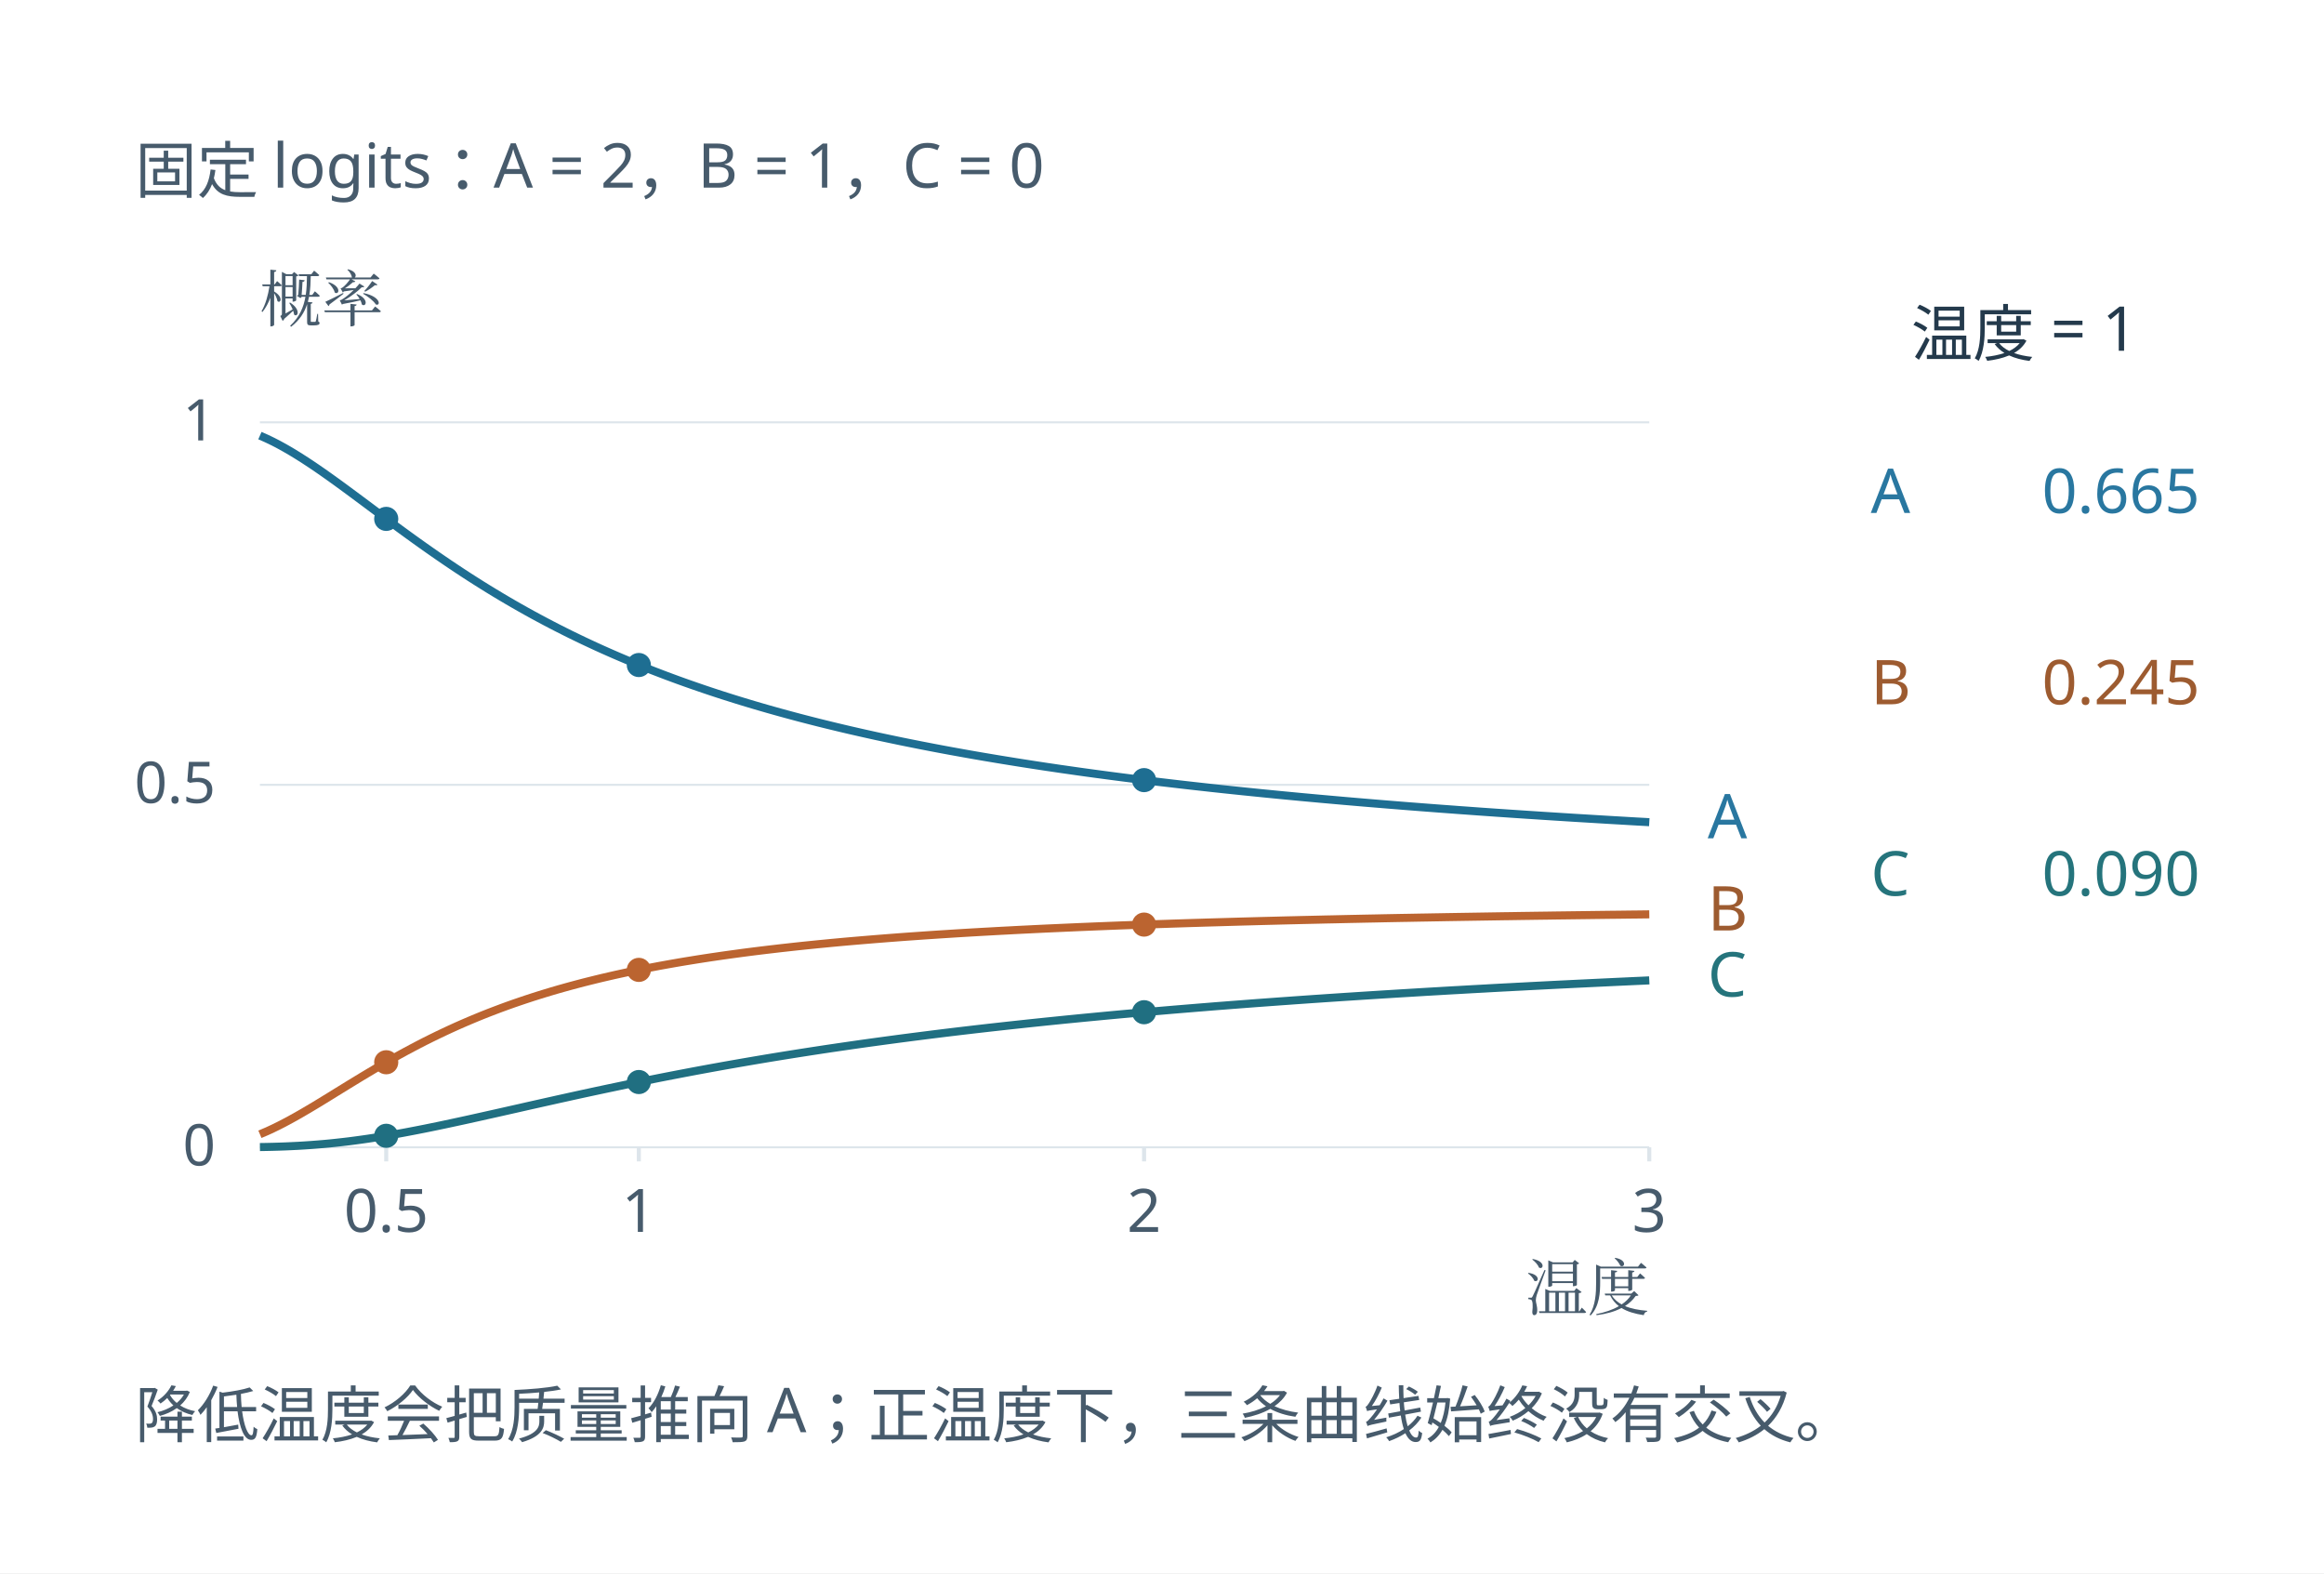
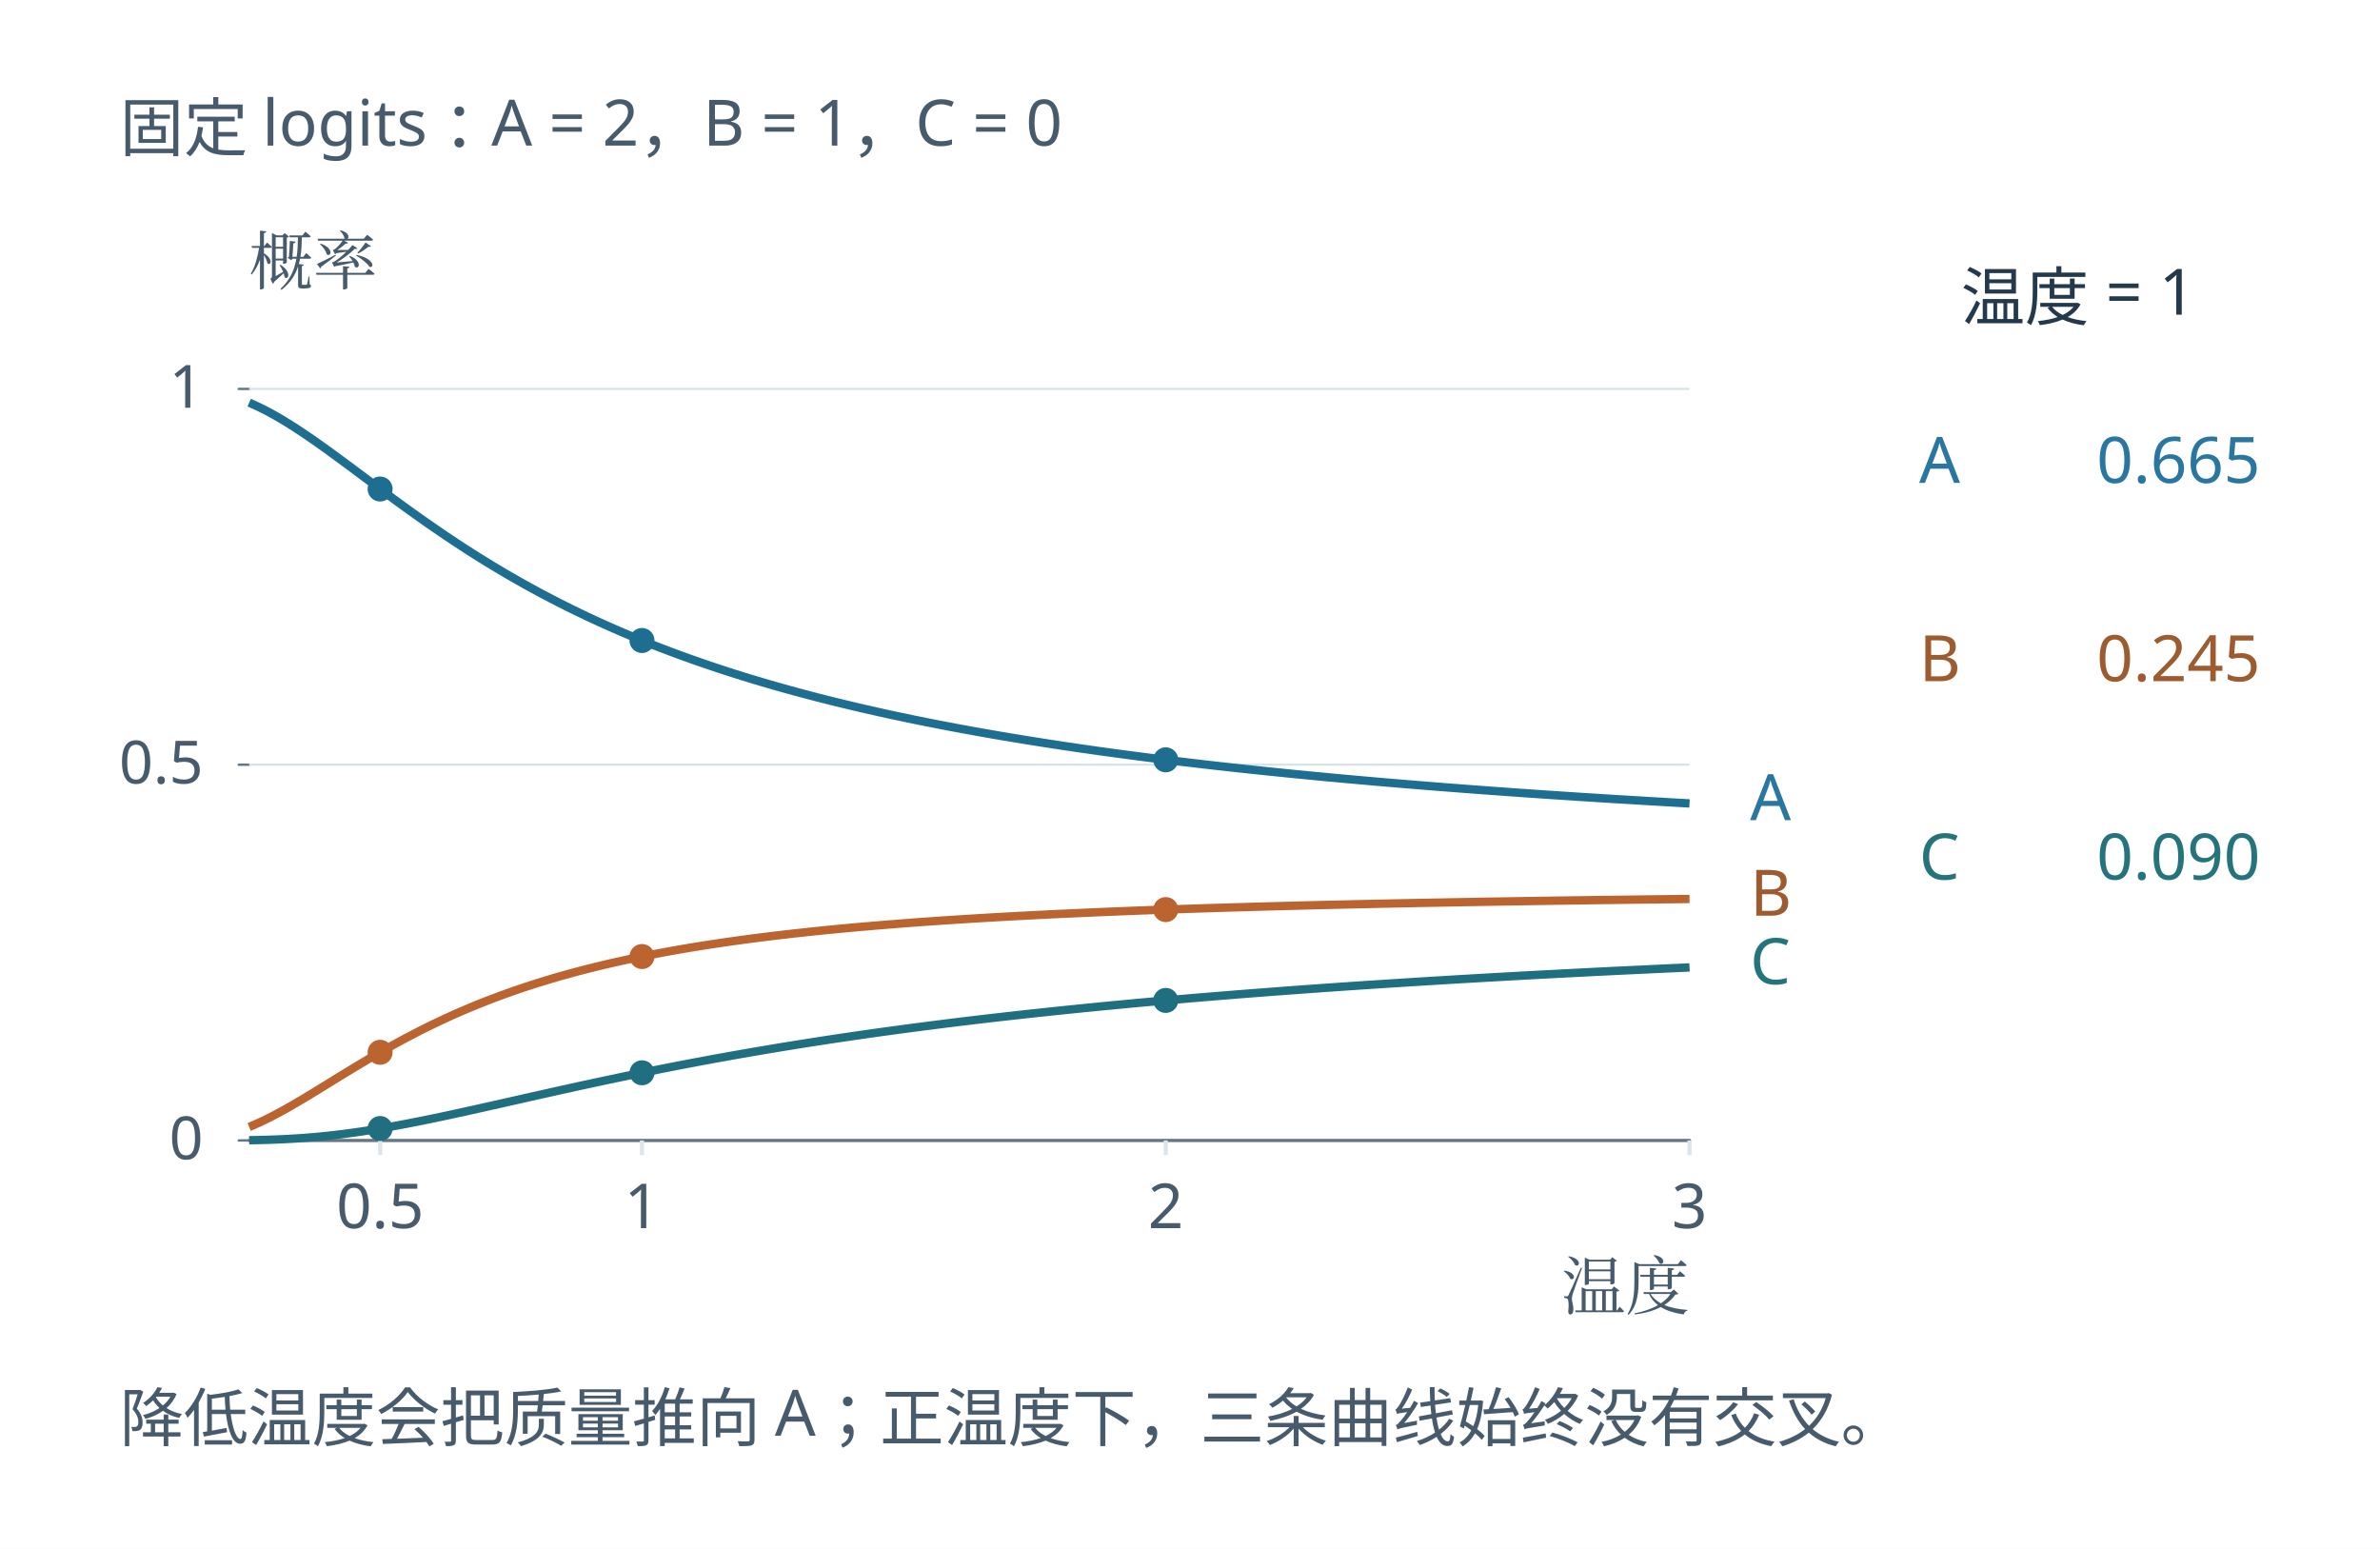
- <svg xmlns="http://www.w3.org/2000/svg" width="996.48" height="674.48" viewBox="-18.24 28.76 996.48 674.48" role="img" aria-labelledby="artwork-title">
+ <svg xmlns="http://www.w3.org/2000/svg" xmlns:xlink="http://www.w3.org/1999/xlink" role="img" aria-labelledby="plate-caption" viewBox="0 0 1360 885" width="1360" height="885">
  <defs>
-     <clipPath id="artwork-view">
-       <rect x="25" y="76" width="910" height="587.96" />
+     <clipPath id="plate-view-0">
+       <rect x="-18.24" y="85.51" width="996.48" height="567.211" />
    </clipPath>
-   </defs>
-   <rect id="edition-paper" x="-18.24" y="28.76" width="996.48" height="674.48" fill="#ffffff" />
-   <svg id="edition-view" x="0" y="47" width="960" height="638" viewBox="0 47 960 638" overflow="hidden">
-     <rect width="960" height="685" fill="#ffffff" />
-     <g clip-path="url(#artwork-view)">
-       <g transform="translate(-1.764706 21.60721) scale(0.863378)">
-         <g>
-           <rect x="31" y="63" width="1054" height="681" fill="#ffffff" />
-           <rect width="1200" height="760" fill="#ffffff" />
-           <g font-family="Microsoft YaHei, sans-serif">
-             <text x="48" y="104" font-size="30.693px" fill="#475b6c" text-anchor="start">固定 logits：A = 2，B = 1，C = 0</text>
-             <line stroke="#dde5eb" stroke-width="1" fill="none" x1="110" y1="578" x2="800" y2="578" />
-             <text x="88" y="587" font-size="28.56px" fill="#475b6c" text-anchor="end">0</text>
-             <line stroke="#dde5eb" stroke-width="1" fill="none" x1="110" y1="398" x2="800" y2="398" />
-             <text x="88" y="407.0" font-size="28.56px" fill="#475b6c" text-anchor="end">0.5</text>
-             <line stroke="#dde5eb" stroke-width="1" fill="none" x1="110" y1="218" x2="800" y2="218" />
-             <text x="88" y="227" font-size="28.56px" fill="#475b6c" text-anchor="end">1</text>
-             <line stroke="#dde5eb" stroke-width="2" fill="none" x1="172.727" y1="578" x2="172.727" y2="585" />
-             <text x="172.727" y="620" font-size="29.75px" fill="#475b6c" text-anchor="middle">0.5</text>
-             <line stroke="#dde5eb" stroke-width="2" fill="none" x1="298.182" y1="578" x2="298.182" y2="585" />
-             <text x="298.182" y="620" font-size="29.75px" fill="#475b6c" text-anchor="middle">1</text>
-             <line stroke="#dde5eb" stroke-width="2" fill="none" x1="549.091" y1="578" x2="549.091" y2="585" />
-             <text x="549.091" y="620" font-size="29.75px" fill="#475b6c" text-anchor="middle">2</text>
-             <line stroke="#dde5eb" stroke-width="2" fill="none" x1="800" y1="578" x2="800" y2="585" />
-             <text x="800.0" y="620" font-size="29.75px" fill="#475b6c" text-anchor="middle">3</text>
-             <text x="110" y="168" font-size="30.693px" fill="#475b6c" text-anchor="start" font-family="SimSun, Noto Serif CJK SC, STSong, Microsoft YaHei, serif">概率</text>
-             <text x="800" y="659" font-size="30.693px" fill="#475b6c" text-anchor="end" font-family="SimSun, Noto Serif CJK SC, STSong, Microsoft YaHei, serif">温度</text>
-             <polyline stroke="#1e6e92" stroke-width="4" fill="none" opacity="1" points="110,224.59 113.15,225.98 116.3,227.49 119.45,229.12 122.6,230.86 125.75,232.69 128.9,234.62 132.05,236.62 135.21,238.69 138.36,240.82 141.51,243 144.66,245.23 147.81,247.49 150.96,249.78 154.11,252.1 157.26,254.43 160.41,256.77 163.56,259.12 166.71,261.47 169.86,263.82 173.01,266.16 176.16,268.49 179.32,270.81 182.47,273.11 185.62,275.39 188.77,277.65 191.92,279.89 195.07,282.1 198.22,284.29 201.37,286.45 204.52,288.59 207.67,290.69 210.82,292.77 213.97,294.82 217.12,296.83 220.27,298.82 223.42,300.77 226.58,302.7 229.73,304.59 232.88,306.45 236.03,308.28 239.18,310.08 242.33,311.85 245.48,313.59 248.63,315.29 251.78,316.97 254.93,318.62 258.08,320.24 261.23,321.83 264.38,323.4 267.53,324.93 270.68,326.44 273.84,327.92 276.99,329.38 280.14,330.81 283.29,332.21 286.44,333.59 289.59,334.94 292.74,336.27 295.89,337.58 299.04,338.86 302.19,340.12 305.34,341.36 308.49,342.57 311.64,343.77 314.79,344.94 317.95,346.1 321.1,347.23 324.25,348.34 327.4,349.43 330.55,350.51 333.7,351.57 336.85,352.61 340,353.63 343.15,354.63 346.3,355.62 349.45,356.59 352.6,357.54 355.75,358.48 358.9,359.4 362.05,360.31 365.21,361.2 368.36,362.08 371.51,362.94 374.66,363.79 377.81,364.63 380.96,365.45 384.11,366.26 387.26,367.06 390.41,367.84 393.56,368.61 396.71,369.37 399.86,370.12 403.01,370.86 406.16,371.58 409.32,372.3 412.47,373 415.62,373.7 418.77,374.38 421.92,375.05 425.07,375.71 428.22,376.37 431.37,377.01 434.52,377.64 437.67,378.27 440.82,378.88 443.97,379.49 447.12,380.09 450.27,380.68 453.42,381.26 456.58,381.83 459.73,382.4 462.88,382.96 466.03,383.51 469.18,384.05 472.33,384.58 475.48,385.11 478.63,385.63 481.78,386.14 484.93,386.65 488.08,387.15 491.23,387.64 494.38,388.13 497.53,388.61 500.68,389.09 503.84,389.55 506.99,390.02 510.14,390.47 513.29,390.92 516.44,391.37 519.59,391.81 522.74,392.24 525.89,392.67 529.04,393.09 532.19,393.51 535.34,393.92 538.49,394.33 541.64,394.73 544.79,395.13 547.95,395.53 551.1,395.91 554.25,396.3 557.4,396.68 560.55,397.05 563.7,397.42 566.85,397.79 570,398.15 573.15,398.51 576.3,398.86 579.45,399.21 582.6,399.56 585.75,399.9 588.9,400.24 592.05,400.57 595.21,400.9 598.36,401.23 601.51,401.55 604.66,401.87 607.81,402.19 610.96,402.5 614.11,402.81 617.26,403.12 620.41,403.42 623.56,403.72 626.71,404.02 629.86,404.31 633.01,404.6 636.16,404.89 639.32,405.17 642.47,405.45 645.62,405.73 648.77,406.01 651.92,406.28 655.07,406.55 658.22,406.82 661.37,407.08 664.52,407.34 667.67,407.6 670.82,407.86 673.97,408.11 677.12,408.37 680.27,408.62 683.42,408.86 686.58,409.11 689.73,409.35 692.88,409.59 696.03,409.83 699.18,410.06 702.33,410.29 705.48,410.53 708.63,410.75 711.78,410.98 714.93,411.21 718.08,411.43 721.23,411.65 724.38,411.87 727.53,412.08 730.68,412.3 733.84,412.51 736.99,412.72 740.14,412.93 743.29,413.13 746.44,413.34 749.59,413.54 752.74,413.74 755.89,413.94 759.04,414.14 762.19,414.34 765.34,414.53 768.49,414.72 771.64,414.91 774.79,415.1 777.95,415.29 781.1,415.48 784.25,415.66 787.4,415.84 790.55,416.03 793.7,416.21 796.85,416.38 800,416.56" />
-             <circle cx="172.727" cy="265.947" r="6" fill="#1e6e92" />
-             <circle cx="298.182" cy="338.513" r="6" fill="#1e6e92" />
-             <circle cx="549.091" cy="395.667" r="6" fill="#1e6e92" />
-             <text x="829" y="424.561" font-size="30.693px" fill="#2977a0" text-anchor="start">A</text>
-             <polyline stroke="#bb6430" stroke-width="4" fill="none" opacity="1" points="110,571.53 113.15,570.19 116.3,568.75 119.45,567.21 122.6,565.58 125.75,563.88 128.9,562.12 132.05,560.3 135.21,558.44 138.36,556.55 141.51,554.63 144.66,552.7 147.81,550.75 150.96,548.81 154.11,546.87 157.26,544.95 160.41,543.03 163.56,541.14 166.71,539.27 169.86,537.42 173.01,535.6 176.16,533.82 179.32,532.06 182.47,530.34 185.62,528.66 188.77,527.01 191.92,525.39 195.07,523.82 198.22,522.28 201.37,520.78 204.52,519.31 207.67,517.88 210.82,516.49 213.97,515.14 217.12,513.82 220.27,512.53 223.42,511.28 226.58,510.07 229.73,508.88 232.88,507.73 236.03,506.61 239.18,505.53 242.33,504.47 245.48,503.44 248.63,502.44 251.78,501.47 254.93,500.52 258.08,499.6 261.23,498.71 264.38,497.84 267.53,497 270.68,496.17 273.84,495.38 276.99,494.6 280.14,493.84 283.29,493.11 286.44,492.39 289.59,491.7 292.74,491.02 295.89,490.37 299.04,489.72 302.19,489.1 305.34,488.5 308.49,487.9 311.64,487.33 314.79,486.77 317.95,486.22 321.1,485.69 324.25,485.18 327.4,484.67 330.55,484.18 333.7,483.7 336.85,483.24 340,482.78 343.15,482.34 346.3,481.91 349.45,481.48 352.6,481.07 355.75,480.67 358.9,480.28 362.05,479.9 365.21,479.53 368.36,479.16 371.51,478.81 374.66,478.46 377.81,478.12 380.96,477.79 384.11,477.47 387.26,477.15 390.41,476.85 393.56,476.54 396.71,476.25 399.86,475.96 403.01,475.68 406.16,475.41 409.32,475.14 412.47,474.88 415.62,474.62 418.77,474.37 421.92,474.12 425.07,473.88 428.22,473.64 431.37,473.41 434.52,473.19 437.67,472.97 440.82,472.75 443.97,472.54 447.12,472.33 450.27,472.13 453.42,471.93 456.58,471.73 459.73,471.54 462.88,471.35 466.03,471.17 469.18,470.99 472.33,470.82 475.48,470.64 478.63,470.47 481.78,470.31 484.93,470.14 488.08,469.98 491.23,469.83 494.38,469.67 497.53,469.52 500.68,469.37 503.84,469.23 506.99,469.09 510.14,468.95 513.29,468.81 516.44,468.67 519.59,468.54 522.74,468.41 525.89,468.28 529.04,468.16 532.19,468.03 535.34,467.91 538.49,467.79 541.64,467.68 544.79,467.56 547.95,467.45 551.1,467.34 554.25,467.23 557.4,467.12 560.55,467.02 563.7,466.91 566.85,466.81 570,466.71 573.15,466.61 576.3,466.52 579.45,466.42 582.6,466.33 585.75,466.24 588.9,466.15 592.05,466.06 595.21,465.97 598.36,465.88 601.51,465.8 604.66,465.71 607.81,465.63 610.96,465.55 614.11,465.47 617.26,465.39 620.41,465.31 623.56,465.24 626.71,465.16 629.86,465.09 633.01,465.02 636.16,464.95 639.32,464.87 642.47,464.81 645.62,464.74 648.77,464.67 651.92,464.6 655.07,464.54 658.22,464.47 661.37,464.41 664.52,464.35 667.67,464.28 670.82,464.22 673.97,464.16 677.12,464.1 680.27,464.05 683.42,463.99 686.58,463.93 689.73,463.88 692.88,463.82 696.03,463.77 699.18,463.71 702.33,463.66 705.48,463.61 708.63,463.56 711.78,463.51 714.93,463.46 718.08,463.41 721.23,463.36 724.38,463.31 727.53,463.26 730.68,463.22 733.84,463.17 736.99,463.12 740.14,463.08 743.29,463.03 746.44,462.99 749.59,462.95 752.74,462.9 755.89,462.86 759.04,462.82 762.19,462.78 765.34,462.74 768.49,462.7 771.64,462.66 774.79,462.62 777.95,462.58 781.1,462.54 784.25,462.51 787.4,462.47 790.55,462.43 793.7,462.4 796.85,462.36 800,462.32" />
-             <circle cx="172.727" cy="535.768" r="6" fill="#bb6430" />
-             <circle cx="298.182" cy="489.898" r="6" fill="#bb6430" />
-             <circle cx="549.091" cy="467.409" r="6" fill="#bb6430" />
-             <text x="829" y="470.324" font-size="30.693px" fill="#9d5b30" text-anchor="start">B</text>
-             <polyline stroke="#206f81" stroke-width="4" fill="none" opacity="1" points="110,577.88 113.15,577.83 116.3,577.76 119.45,577.67 122.6,577.56 125.75,577.42 128.9,577.27 132.05,577.08 135.21,576.87 138.36,576.63 141.51,576.37 144.66,576.08 147.81,575.75 150.96,575.4 154.11,575.03 157.26,574.62 160.41,574.19 163.56,573.74 166.71,573.26 169.86,572.76 173.01,572.24 176.16,571.69 179.32,571.13 182.47,570.55 185.62,569.95 188.77,569.34 191.92,568.72 195.07,568.08 198.22,567.43 201.37,566.77 204.52,566.1 207.67,565.42 210.82,564.74 213.97,564.05 217.12,563.35 220.27,562.65 223.42,561.94 226.58,561.24 229.73,560.53 232.88,559.82 236.03,559.11 239.18,558.4 242.33,557.68 245.48,556.97 248.63,556.27 251.78,555.56 254.93,554.86 258.08,554.15 261.23,553.46 264.38,552.76 267.53,552.07 270.68,551.38 273.84,550.7 276.99,550.02 280.14,549.35 283.29,548.68 286.44,548.02 289.59,547.36 292.74,546.7 295.89,546.06 299.04,545.41 302.19,544.78 305.34,544.15 308.49,543.52 311.64,542.9 314.79,542.29 317.95,541.68 321.1,541.08 324.25,540.48 327.4,539.89 330.55,539.31 333.7,538.73 336.85,538.16 340,537.59 343.15,537.03 346.3,536.48 349.45,535.93 352.6,535.39 355.75,534.85 358.9,534.32 362.05,533.79 365.21,533.27 368.36,532.76 371.51,532.25 374.66,531.75 377.81,531.25 380.96,530.76 384.11,530.27 387.26,529.79 390.41,529.31 393.56,528.84 396.71,528.38 399.86,527.92 403.01,527.46 406.16,527.01 409.32,526.56 412.47,526.12 415.62,525.69 418.77,525.26 421.92,524.83 425.07,524.41 428.22,523.99 431.37,523.58 434.52,523.17 437.67,522.77 440.82,522.37 443.97,521.97 447.12,521.58 450.27,521.19 453.42,520.81 456.58,520.43 459.73,520.06 462.88,519.69 466.03,519.32 469.18,518.96 472.33,518.6 475.48,518.25 478.63,517.9 481.78,517.55 484.93,517.21 488.08,516.87 491.23,516.53 494.38,516.2 497.53,515.87 500.68,515.54 503.84,515.22 506.99,514.9 510.14,514.58 513.29,514.27 516.44,513.96 519.59,513.65 522.74,513.35 525.89,513.05 529.04,512.75 532.19,512.45 535.34,512.16 538.49,511.87 541.64,511.59 544.79,511.31 547.95,511.02 551.1,510.75 554.25,510.47 557.4,510.2 560.55,509.93 563.7,509.66 566.85,509.4 570,509.14 573.15,508.88 576.3,508.62 579.45,508.37 582.6,508.11 585.75,507.86 588.9,507.62 592.05,507.37 595.21,507.13 598.36,506.89 601.51,506.65 604.66,506.41 607.81,506.18 610.96,505.95 614.11,505.72 617.26,505.49 620.41,505.27 623.56,505.04 626.71,504.82 629.86,504.6 633.01,504.38 636.16,504.17 639.32,503.95 642.47,503.74 645.62,503.53 648.77,503.32 651.92,503.12 655.07,502.91 658.22,502.71 661.37,502.51 664.52,502.31 667.67,502.11 670.82,501.92 673.97,501.72 677.12,501.53 680.27,501.34 683.42,501.15 686.58,500.96 689.73,500.77 692.88,500.59 696.03,500.41 699.18,500.22 702.33,500.04 705.48,499.87 708.63,499.69 711.78,499.51 714.93,499.34 718.08,499.17 721.23,498.99 724.38,498.82 727.53,498.65 730.68,498.49 733.84,498.32 736.99,498.16 740.14,497.99 743.29,497.83 746.44,497.67 749.59,497.51 752.74,497.35 755.89,497.19 759.04,497.04 762.19,496.88 765.34,496.73 768.49,496.58 771.64,496.43 774.79,496.28 777.95,496.13 781.1,495.98 784.25,495.83 787.4,495.69 790.55,495.54 793.7,495.4 796.85,495.26 800,495.11" />
-             <circle cx="172.727" cy="572.285" r="6" fill="#206f81" />
-             <circle cx="298.182" cy="545.589" r="6" fill="#206f81" />
-             <circle cx="549.091" cy="510.923" r="6" fill="#206f81" />
-             <text x="829" y="503.115" font-size="30.693px" fill="#25747c" text-anchor="start">C</text>
-             <text x="930" y="185" font-size="30.693px" fill="#243a4c" text-anchor="start">温度 = 1</text>
-             <text x="910" y="263" font-size="30.693px" fill="#2977a0" text-anchor="start">A</text>
-             <text x="995" y="263" font-size="30.693px" fill="#2977a0" text-anchor="start">0.665</text>
-             <text x="910" y="358" font-size="30.693px" fill="#9d5b30" text-anchor="start">B</text>
-             <text x="995" y="358" font-size="30.693px" fill="#9d5b30" text-anchor="start">0.245</text>
-             <text x="910" y="453" font-size="30.693px" fill="#25747c" text-anchor="start">C</text>
-             <text x="995" y="453" font-size="30.693px" fill="#25747c" text-anchor="start">0.090</text>
-             <text x="48" y="722" font-size="30.693px" fill="#475b6c" text-anchor="start">降低温度会把质量推向 A；正温度下，三条曲线始终没有交叉。</text>
+     <g id="plate-scene">
+       <defs>
+         <clipPath id="artwork-view">
+           <rect x="25" y="76" width="910" height="587.96" />
+         </clipPath>
+       </defs>
+       <rect id="edition-paper" x="-18.24" y="28.76" width="996.48" height="674.48" fill="#ffffff" />
+       <svg id="edition-view" x="0" y="47" width="960" height="638" viewBox="0 47 960 638" overflow="hidden">
+         <rect width="960" height="685" fill="#ffffff" />
+         <g clip-path="url(#artwork-view)">
+           <g transform="translate(-1.764706 21.60721) scale(0.863378)">
+             <g>
+               <rect x="31" y="63" width="1054" height="681" fill="#ffffff" />
+               <rect width="1200" height="760" fill="#ffffff" />
+               <g font-family="Microsoft YaHei, sans-serif">
+                 <text x="48" y="104" font-size="30.693px" fill="#475b6c" text-anchor="start">固定 logits：A = 2，B = 1，C = 0</text>
+                 <line x1="110" y1="578" x2="800" y2="578" stroke="#657682" stroke-width="1.55" stroke-linecap="round" />
+                 <text x="88" y="587" font-size="28.56px" fill="#475b6c" text-anchor="end">0</text>
+                 <line x1="105" y1="578" x2="110" y2="578" stroke="#657682" stroke-width="1.15" stroke-linecap="round" />
+                 <line x1="105" y1="398" x2="110" y2="398" stroke="#657682" stroke-width="1.15" stroke-linecap="round" />
+                 <line x1="105" y1="218" x2="110" y2="218" stroke="#657682" stroke-width="1.15" stroke-linecap="round" />
+                 <line stroke="#d6e2e6" stroke-width="1" fill="none" x1="110" y1="398" x2="800" y2="398" />
+                 <text x="88" y="407.0" font-size="28.56px" fill="#475b6c" text-anchor="end">0.5</text>
+                 <line stroke="#d6e2e6" stroke-width="1" fill="none" x1="110" y1="218" x2="800" y2="218" />
+                 <text x="88" y="227" font-size="28.56px" fill="#475b6c" text-anchor="end">1</text>
+                 <line stroke="#dde5eb" stroke-width="2" fill="none" x1="172.727" y1="578" x2="172.727" y2="585" />
+                 <text x="172.727" y="620" font-size="29.75px" fill="#475b6c" text-anchor="middle">0.5</text>
+                 <line stroke="#dde5eb" stroke-width="2" fill="none" x1="298.182" y1="578" x2="298.182" y2="585" />
+                 <text x="298.182" y="620" font-size="29.75px" fill="#475b6c" text-anchor="middle">1</text>
+                 <line stroke="#dde5eb" stroke-width="2" fill="none" x1="549.091" y1="578" x2="549.091" y2="585" />
+                 <text x="549.091" y="620" font-size="29.75px" fill="#475b6c" text-anchor="middle">2</text>
+                 <line stroke="#dde5eb" stroke-width="2" fill="none" x1="800" y1="578" x2="800" y2="585" />
+                 <text x="800.0" y="620" font-size="29.75px" fill="#475b6c" text-anchor="middle">3</text>
+                 <text x="110" y="168" font-size="30.693px" fill="#475b6c" text-anchor="start" font-family="SimSun, Noto Serif CJK SC, STSong, Microsoft YaHei, serif">概率</text>
+                 <text x="800" y="659" font-size="30.693px" fill="#475b6c" text-anchor="end" font-family="SimSun, Noto Serif CJK SC, STSong, Microsoft YaHei, serif">温度</text>
+                 <polyline stroke="#1e6e92" stroke-width="4" fill="none" opacity="1" points="110,224.59 113.15,225.98 116.3,227.49 119.45,229.12 122.6,230.86 125.75,232.69 128.9,234.62 132.05,236.62 135.21,238.69 138.36,240.82 141.51,243 144.66,245.23 147.81,247.49 150.96,249.78 154.11,252.1 157.26,254.43 160.41,256.77 163.56,259.12 166.71,261.47 169.86,263.82 173.01,266.16 176.16,268.49 179.32,270.81 182.47,273.11 185.62,275.39 188.77,277.65 191.92,279.89 195.07,282.1 198.22,284.29 201.37,286.45 204.52,288.59 207.67,290.69 210.82,292.77 213.97,294.82 217.12,296.83 220.27,298.82 223.42,300.77 226.58,302.7 229.73,304.59 232.88,306.45 236.03,308.28 239.18,310.08 242.33,311.85 245.48,313.59 248.63,315.29 251.78,316.97 254.93,318.62 258.08,320.24 261.23,321.83 264.38,323.4 267.53,324.93 270.68,326.44 273.84,327.92 276.99,329.38 280.14,330.81 283.29,332.21 286.44,333.59 289.59,334.94 292.74,336.27 295.89,337.58 299.04,338.86 302.19,340.12 305.34,341.36 308.49,342.57 311.64,343.77 314.79,344.94 317.95,346.1 321.1,347.23 324.25,348.34 327.4,349.43 330.55,350.51 333.7,351.57 336.85,352.61 340,353.63 343.15,354.63 346.3,355.62 349.45,356.59 352.6,357.54 355.75,358.48 358.9,359.4 362.05,360.31 365.21,361.2 368.36,362.08 371.51,362.94 374.66,363.79 377.81,364.63 380.96,365.45 384.11,366.26 387.26,367.06 390.41,367.84 393.56,368.61 396.71,369.37 399.86,370.12 403.01,370.86 406.16,371.58 409.32,372.3 412.47,373 415.62,373.7 418.77,374.38 421.92,375.05 425.07,375.71 428.22,376.37 431.37,377.01 434.52,377.64 437.67,378.27 440.82,378.88 443.97,379.49 447.12,380.09 450.27,380.68 453.42,381.26 456.58,381.83 459.73,382.4 462.88,382.96 466.03,383.51 469.18,384.05 472.33,384.58 475.48,385.11 478.63,385.63 481.78,386.14 484.93,386.65 488.08,387.15 491.23,387.64 494.38,388.13 497.53,388.61 500.68,389.09 503.84,389.55 506.99,390.02 510.14,390.47 513.29,390.92 516.44,391.37 519.59,391.81 522.74,392.24 525.89,392.67 529.04,393.09 532.19,393.51 535.34,393.92 538.49,394.33 541.64,394.73 544.79,395.13 547.95,395.53 551.1,395.91 554.25,396.3 557.4,396.68 560.55,397.05 563.7,397.42 566.85,397.79 570,398.15 573.15,398.51 576.3,398.86 579.45,399.21 582.6,399.56 585.75,399.9 588.9,400.24 592.05,400.57 595.21,400.9 598.36,401.23 601.51,401.55 604.66,401.87 607.81,402.19 610.96,402.5 614.11,402.81 617.26,403.12 620.41,403.42 623.56,403.72 626.71,404.02 629.86,404.31 633.01,404.6 636.16,404.89 639.32,405.17 642.47,405.45 645.62,405.73 648.77,406.01 651.92,406.28 655.07,406.55 658.22,406.82 661.37,407.08 664.52,407.34 667.67,407.6 670.82,407.86 673.97,408.11 677.12,408.37 680.27,408.62 683.42,408.86 686.58,409.11 689.73,409.35 692.88,409.59 696.03,409.83 699.18,410.06 702.33,410.29 705.48,410.53 708.63,410.75 711.78,410.98 714.93,411.21 718.08,411.43 721.23,411.65 724.38,411.87 727.53,412.08 730.68,412.3 733.84,412.51 736.99,412.72 740.14,412.93 743.29,413.13 746.44,413.34 749.59,413.54 752.74,413.74 755.89,413.94 759.04,414.14 762.19,414.34 765.34,414.53 768.49,414.72 771.64,414.91 774.79,415.1 777.95,415.29 781.1,415.48 784.25,415.66 787.4,415.84 790.55,416.03 793.7,416.21 796.85,416.38 800,416.56" />
+                 <circle cx="172.727" cy="265.947" r="6" fill="#1e6e92" />
+                 <circle cx="298.182" cy="338.513" r="6" fill="#1e6e92" />
+                 <circle cx="549.091" cy="395.667" r="6" fill="#1e6e92" />
+                 <text x="829" y="424.561" font-size="30.693px" fill="#2977a0" text-anchor="start">A</text>
+                 <polyline stroke="#bb6430" stroke-width="4" fill="none" opacity="1" points="110,571.53 113.15,570.19 116.3,568.75 119.45,567.21 122.6,565.58 125.75,563.88 128.9,562.12 132.05,560.3 135.21,558.44 138.36,556.55 141.51,554.63 144.66,552.7 147.81,550.75 150.96,548.81 154.11,546.87 157.26,544.95 160.41,543.03 163.56,541.14 166.71,539.27 169.86,537.42 173.01,535.6 176.16,533.82 179.32,532.06 182.47,530.34 185.62,528.66 188.77,527.01 191.92,525.39 195.07,523.82 198.22,522.28 201.37,520.78 204.52,519.31 207.67,517.88 210.82,516.49 213.97,515.14 217.12,513.82 220.27,512.53 223.42,511.28 226.58,510.07 229.73,508.88 232.88,507.73 236.03,506.61 239.18,505.53 242.33,504.47 245.48,503.44 248.63,502.44 251.78,501.47 254.93,500.52 258.08,499.6 261.23,498.71 264.38,497.84 267.53,497 270.68,496.17 273.84,495.38 276.99,494.6 280.14,493.84 283.29,493.11 286.44,492.39 289.59,491.7 292.74,491.02 295.89,490.37 299.04,489.72 302.19,489.1 305.34,488.5 308.49,487.9 311.64,487.33 314.79,486.77 317.95,486.22 321.1,485.69 324.25,485.18 327.4,484.67 330.55,484.18 333.7,483.7 336.85,483.24 340,482.78 343.15,482.34 346.3,481.91 349.45,481.48 352.6,481.07 355.75,480.67 358.9,480.28 362.05,479.9 365.21,479.53 368.36,479.16 371.51,478.81 374.66,478.46 377.81,478.12 380.96,477.79 384.11,477.47 387.26,477.15 390.41,476.85 393.56,476.54 396.71,476.25 399.86,475.96 403.01,475.68 406.16,475.41 409.32,475.14 412.47,474.88 415.62,474.62 418.77,474.37 421.92,474.12 425.07,473.88 428.22,473.64 431.37,473.41 434.52,473.19 437.67,472.97 440.82,472.75 443.97,472.54 447.12,472.33 450.27,472.13 453.42,471.93 456.58,471.73 459.73,471.54 462.88,471.35 466.03,471.17 469.18,470.99 472.33,470.82 475.48,470.64 478.63,470.47 481.78,470.31 484.93,470.14 488.08,469.98 491.23,469.83 494.38,469.67 497.53,469.52 500.68,469.37 503.84,469.23 506.99,469.09 510.14,468.95 513.29,468.81 516.44,468.67 519.59,468.54 522.74,468.41 525.89,468.28 529.04,468.16 532.19,468.03 535.34,467.91 538.49,467.79 541.64,467.68 544.79,467.56 547.95,467.45 551.1,467.34 554.25,467.23 557.4,467.12 560.55,467.02 563.7,466.91 566.85,466.81 570,466.71 573.15,466.61 576.3,466.52 579.45,466.42 582.6,466.33 585.75,466.24 588.9,466.15 592.05,466.06 595.21,465.97 598.36,465.88 601.51,465.8 604.66,465.71 607.81,465.63 610.96,465.55 614.11,465.47 617.26,465.39 620.41,465.31 623.56,465.24 626.71,465.16 629.86,465.09 633.01,465.02 636.16,464.95 639.32,464.87 642.47,464.81 645.62,464.74 648.77,464.67 651.92,464.6 655.07,464.54 658.22,464.47 661.37,464.41 664.52,464.35 667.67,464.28 670.82,464.22 673.97,464.16 677.12,464.1 680.27,464.05 683.42,463.99 686.58,463.93 689.73,463.88 692.88,463.82 696.03,463.77 699.18,463.71 702.33,463.66 705.48,463.61 708.63,463.56 711.78,463.51 714.93,463.46 718.08,463.41 721.23,463.36 724.38,463.31 727.53,463.26 730.68,463.22 733.84,463.17 736.99,463.12 740.14,463.08 743.29,463.03 746.44,462.99 749.59,462.95 752.74,462.9 755.89,462.86 759.04,462.82 762.19,462.78 765.34,462.74 768.49,462.7 771.64,462.66 774.79,462.62 777.95,462.58 781.1,462.54 784.25,462.51 787.4,462.47 790.55,462.43 793.7,462.4 796.85,462.36 800,462.32" />
+                 <circle cx="172.727" cy="535.768" r="6" fill="#bb6430" />
+                 <circle cx="298.182" cy="489.898" r="6" fill="#bb6430" />
+                 <circle cx="549.091" cy="467.409" r="6" fill="#bb6430" />
+                 <text x="829" y="470.324" font-size="30.693px" fill="#9d5b30" text-anchor="start">B</text>
+                 <polyline stroke="#206f81" stroke-width="4" fill="none" opacity="1" points="110,577.88 113.15,577.83 116.3,577.76 119.45,577.67 122.6,577.56 125.75,577.42 128.9,577.27 132.05,577.08 135.21,576.87 138.36,576.63 141.51,576.37 144.66,576.08 147.81,575.75 150.96,575.4 154.11,575.03 157.26,574.62 160.41,574.19 163.56,573.74 166.71,573.26 169.86,572.76 173.01,572.24 176.16,571.69 179.32,571.13 182.47,570.55 185.62,569.95 188.77,569.34 191.92,568.72 195.07,568.08 198.22,567.43 201.37,566.77 204.52,566.1 207.67,565.42 210.82,564.74 213.97,564.05 217.12,563.35 220.27,562.65 223.42,561.94 226.58,561.24 229.73,560.53 232.88,559.82 236.03,559.11 239.18,558.4 242.33,557.68 245.48,556.97 248.63,556.27 251.78,555.56 254.93,554.86 258.08,554.15 261.23,553.46 264.38,552.76 267.53,552.07 270.68,551.38 273.84,550.7 276.99,550.02 280.14,549.35 283.29,548.68 286.44,548.02 289.59,547.36 292.74,546.7 295.89,546.06 299.04,545.41 302.19,544.78 305.34,544.15 308.49,543.52 311.64,542.9 314.79,542.29 317.95,541.68 321.1,541.08 324.25,540.48 327.4,539.89 330.55,539.31 333.7,538.73 336.85,538.16 340,537.59 343.15,537.03 346.3,536.48 349.45,535.93 352.6,535.39 355.75,534.85 358.9,534.32 362.05,533.79 365.21,533.27 368.36,532.76 371.51,532.25 374.66,531.75 377.81,531.25 380.96,530.76 384.11,530.27 387.26,529.79 390.41,529.31 393.56,528.84 396.71,528.38 399.86,527.92 403.01,527.46 406.16,527.01 409.32,526.56 412.47,526.12 415.62,525.69 418.77,525.26 421.92,524.83 425.07,524.41 428.22,523.99 431.37,523.58 434.52,523.17 437.67,522.77 440.82,522.37 443.97,521.97 447.12,521.58 450.27,521.19 453.42,520.81 456.58,520.43 459.73,520.06 462.88,519.69 466.03,519.32 469.18,518.96 472.33,518.6 475.48,518.25 478.63,517.9 481.78,517.55 484.93,517.21 488.08,516.87 491.23,516.53 494.38,516.2 497.53,515.87 500.68,515.54 503.84,515.22 506.99,514.9 510.14,514.58 513.29,514.27 516.44,513.96 519.59,513.65 522.74,513.35 525.89,513.05 529.04,512.75 532.19,512.45 535.34,512.16 538.49,511.87 541.64,511.59 544.79,511.31 547.95,511.02 551.1,510.75 554.25,510.47 557.4,510.2 560.55,509.93 563.7,509.66 566.85,509.4 570,509.14 573.15,508.88 576.3,508.62 579.45,508.37 582.6,508.11 585.75,507.86 588.9,507.62 592.05,507.37 595.21,507.13 598.36,506.89 601.51,506.65 604.66,506.41 607.81,506.18 610.96,505.95 614.11,505.72 617.26,505.49 620.41,505.27 623.56,505.04 626.71,504.82 629.86,504.6 633.01,504.38 636.16,504.17 639.32,503.95 642.47,503.74 645.62,503.53 648.77,503.32 651.92,503.12 655.07,502.91 658.22,502.71 661.37,502.51 664.52,502.31 667.67,502.11 670.82,501.92 673.97,501.72 677.12,501.53 680.27,501.34 683.42,501.15 686.58,500.96 689.73,500.77 692.88,500.59 696.03,500.41 699.18,500.22 702.33,500.04 705.48,499.87 708.63,499.69 711.78,499.51 714.93,499.34 718.08,499.17 721.23,498.99 724.38,498.82 727.53,498.65 730.68,498.49 733.84,498.32 736.99,498.16 740.14,497.99 743.29,497.83 746.44,497.67 749.59,497.51 752.74,497.35 755.89,497.19 759.04,497.04 762.19,496.88 765.34,496.73 768.49,496.58 771.64,496.43 774.79,496.28 777.95,496.13 781.1,495.98 784.25,495.83 787.4,495.69 790.55,495.54 793.7,495.4 796.85,495.26 800,495.11" />
+                 <circle cx="172.727" cy="572.285" r="6" fill="#206f81" />
+                 <circle cx="298.182" cy="545.589" r="6" fill="#206f81" />
+                 <circle cx="549.091" cy="510.923" r="6" fill="#206f81" />
+                 <text x="829" y="503.115" font-size="30.693px" fill="#25747c" text-anchor="start">C</text>
+                 <text x="930" y="185" font-size="30.693px" fill="#243a4c" text-anchor="start">温度 = 1</text>
+                 <text x="910" y="263" font-size="30.693px" fill="#2977a0" text-anchor="start">A</text>
+                 <text x="995" y="263" font-size="30.693px" fill="#2977a0" text-anchor="start">0.665</text>
+                 <text x="910" y="358" font-size="30.693px" fill="#9d5b30" text-anchor="start">B</text>
+                 <text x="995" y="358" font-size="30.693px" fill="#9d5b30" text-anchor="start">0.245</text>
+                 <text x="910" y="453" font-size="30.693px" fill="#25747c" text-anchor="start">C</text>
+                 <text x="995" y="453" font-size="30.693px" fill="#25747c" text-anchor="start">0.090</text>
+                 <text x="48" y="722" font-size="30.693px" fill="#475b6c" text-anchor="start">降低温度会把质量推向 A；正温度下，三条曲线始终没有交叉。</text>
+               </g>
+             </g>
          </g>
        </g>
-       </g>
+       </svg>
    </g>
-   </svg>
+   </defs>
+   <g id="paper-and-content">
+     <rect x="0" y="0" width="1360" height="885" fill="white" />
+     <g transform="translate(13.60801 -67.66641) scale(1.381594)">
+       <use href="#plate-scene" clip-path="url(#plate-view-0)" xlink:href="#plate-scene" />
+     </g>
+   </g>
</svg>
